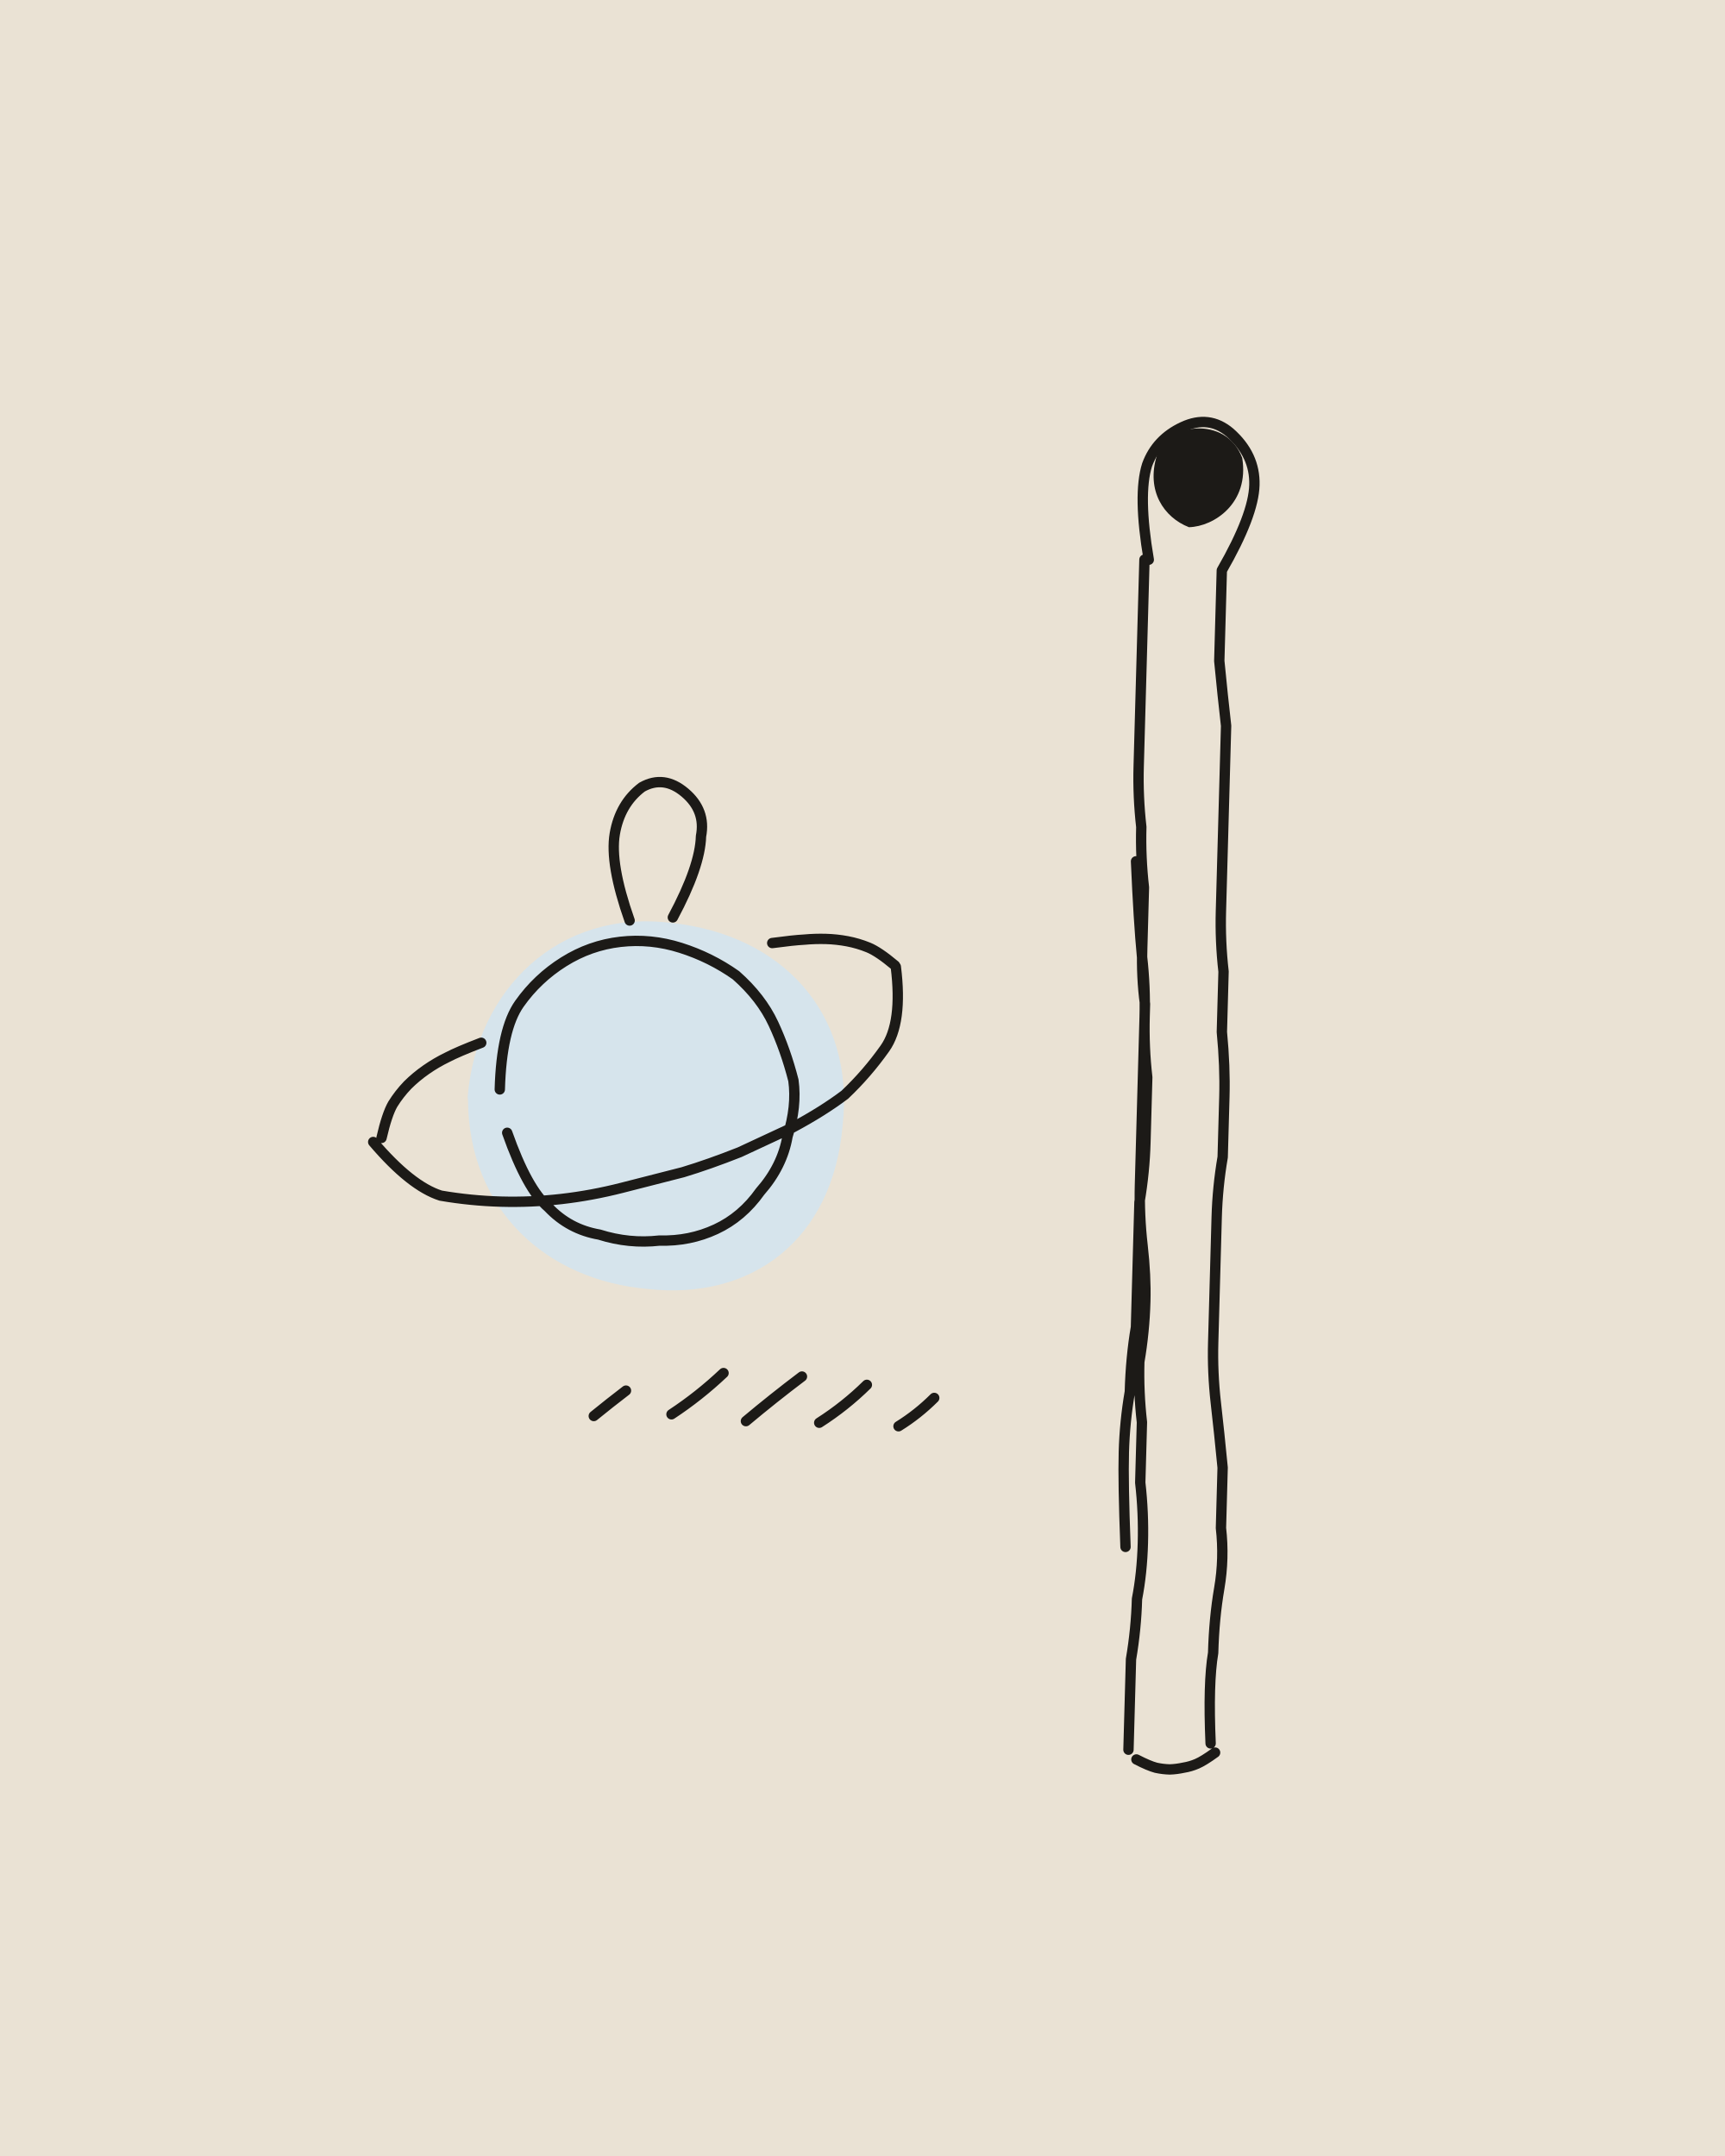
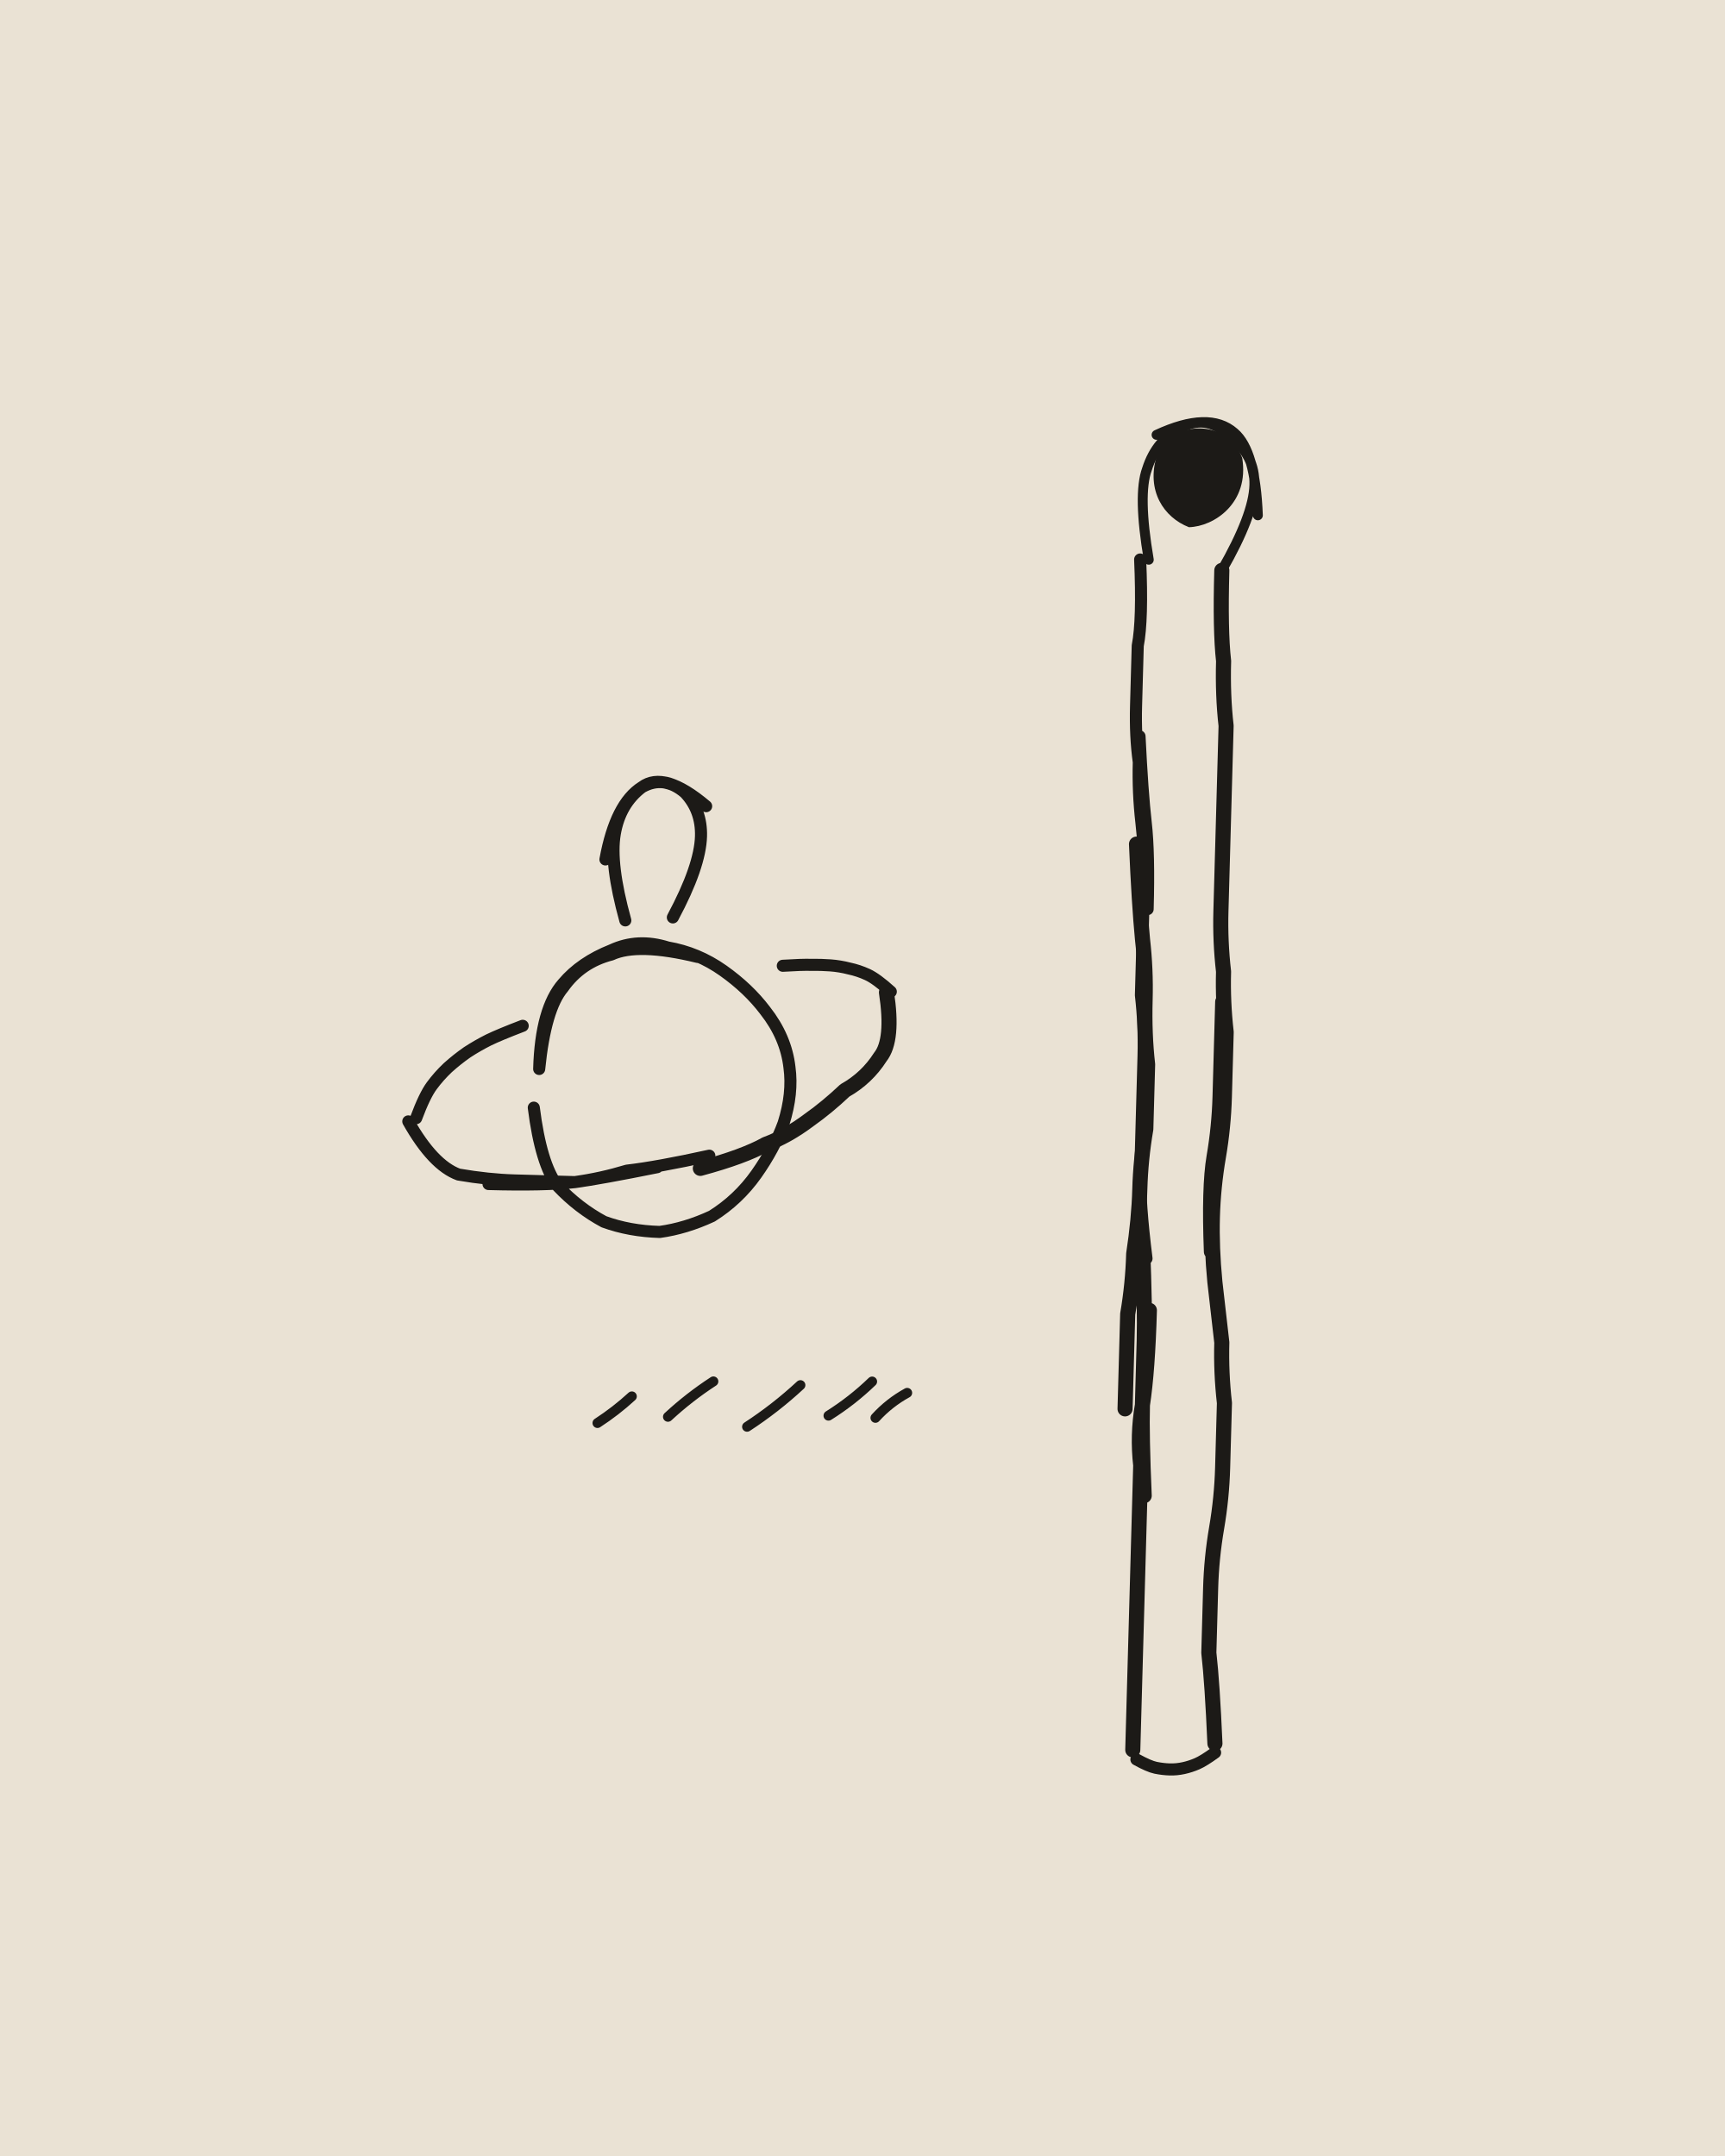
<svg xmlns="http://www.w3.org/2000/svg" viewBox="0 0 400 500" width="400" height="500">
  <path fill="#EAE2D4" d="M0 0h400v500H0z" />
  <g transform="rotate(1.6 200 250)">
-     <path fill="#D6E4EC" d="M108.6 257C109.9 231.9 128.6 212.7 154.8 215.3C180.3 217.3 197.9 234.9 195.7 261.1C194.2 287.7 175.8 302.3 151.6 300.3C128.1 298.9 109.6 283.3 108.7 257.7Z" />
-     <g fill="none" stroke="#1C1A17" stroke-width="2.4" stroke-linecap="round" stroke-linejoin="round">
-       <path d="M145 215q-5-13-4-20 1-7 6-11 5-3 10 1 5 4 4 10 0 7-6 19M116 255q0-14 4-20 4-6 10-10 6-4 13-5 7-1 14 1 7 2 13 6 6 5 9 11 3 6 5 13 1 6-1 13-1 7-6 13-4 6-10 9-6 3-13 3-7 1-14-1-7-1-12-6-5-4-10-17M87 268q9 10 16 12 7 1 14 1 7 0 14-1 7-1 14-3 7-2 14-4 6-2 13-5 6-3 12-6 7-4 12-8 5-5 9-11 4-6 2-19M88.9 267q1.1-5.5 2.4-7.9 1.4-2.4 3.3-4.5 1.9-2 4.2-3.7 2.3-1.7 4.8-3 2.5-1.4 7.8-3.6M206.8 223.7q-3.9-3.1-6.3-4-2.4-.9-4.9-1.3-2.5-.4-5-.4-2.5 0-5 .3-2.5 .2-7.4 1M262 128q0 14 0 21 0 7 0 14 0 6 0 13 0 7 1 14 0 7 1 14 0 7 0 14 0 7 1 13 0 7 0 14 0 7 0 14 0 7 0 14 0 7 1 14 1 7 1 13 0 7-1 14 0 7 1 14 0 7 0 14 1 7 1 14 0 7-1 13 0 7-1 14 0 7 0 21M262 198q1 14 2 22 1 7 1 14 0 7 1 14 0 8 0 15 0 7-1 14 0 7 0 15 0 7 0 14-1 7-1 15-1 7-1 14 0 7 1 22M280 130q0 14 0 21 1 8 2 15 0 7 0 14 0 7 0 14 0 8 0 15 0 7 1 14 0 7 0 14 1 8 1 15 0 7 0 14-1 7-1 14 0 7 0 15 0 7 0 14 0 7 1 14 1 7 2 15 0 7 0 14 1 7 0 14-1 7-1 15-1 7 0 21M267.9 406.2q2.9 1.4 4.6 1.8 1.6 .3 3.2 .3 1.6-.1 3.2-.5 1.6-.3 3.1-1 1.5-.7 4.1-2.7M263 128q-3-15-1-22 2-6 8-9 6-3 11 1 6 5 6 12 0 7-7 20M139.9 330.1q3.6-3.1 7.3-6.1M157.9 329.2q6.3-4.4 11.8-9.9M175.2 330.3q6.2-5.5 12.7-10.7M192.2 330.2q5.9-4 10.8-9.1M210.6 330.5q4.4-2.9 8.1-6.8" />
+     <g fill="none" stroke="#1C1A17" stroke-width="2.8" stroke-linecap="round" stroke-linejoin="round">
+       <path d="M144 215q-4-13-3-20 1-7 6-11 5-3 10 1 4 4 4 10 0 7-6 19M139 201q2-13 8-17 5-4 15 4M125 250q0-14 5-20 4-5 11-8 6-3 13-1 7 1 13 5 6 4 10 9 5 6 6 13 1 6-1 13-2 6-6 12-4 6-10 10-6 3-12 4-7 0-13-2-6-3-11-8-4-5-6-18M125 250q1-14 5-19 4-6 11-8 6-3 20 0M95 263q6 10 12 12 7 1 13 1 7 0 14 0 6-1 12-3 7-1 19-4M114 277q13 0 20-1 6-1 19-4M96.8 262.2q1.8-5.3 3.4-7.6 1.6-2.3 3.6-4.3 2.1-2 4.4-3.7 2.3-1.6 4.9-3 2.5-1.3 7.8-3.5M206 229.8q-3.4-2.9-5.5-3.8-2.1-.9-4.3-1.3-2.2-.5-4.4-.6-2.2-.1-4.4 0-2.2 0-6.6 .4M261 128q1 14 0 20 0 7 0 14 0 7 1 13 0 7 1 14 1 7 1 13 0 7 0 14 0 7 0 13 1 7 1 14 0 7 0 13 0 7 0 14 0 7 2 20M262 169q1 13 2 20 1 7 1 20M267.9 406.2q2.9 1.5 4.5 1.8 1.7 .3 3.3 .3 1.6 0 3.2-.4 1.6-.4 3.1-1.1 1.5-.7 4.1-2.7" />
+       <path stroke-width="2.3" d="M263 128q-3-15-1-21 2-7 8-10 6-3 11 2 6 4 6 11 0 7-7 20M264 99q12-6 18-1 5 4 6 19M140.8 331.7q4.2-2.9 7.8-6.4M157.1 329.8q4.8-4.7 10.3-8.5M175.5 331.6q6.5-4.5 12.1-10M194.3 328.5q5.4-3.6 9.9-8.2M205.2 328.7q3.1-3.6 7.2-6" />
+       <path stroke-width="3.5" d="M163 272q10-3 15-6 5-2 10-6 4-3 8-7 5-3 8-8 3-4 1-15M266 287q1 15 1 22 0 7 0 15-1 7 0 14 0 7 0 15 0 7 0 14 0 8 0 15 0 7 0 22M268 302q0 14-1 22 0 7 1 21M262 194q1 14 2 22 1 7 1 14 0 8 1 15 0 7 0 15-1 7-1 14 0 7-1 15 0 7-1 14 0 8 0 22M280 130q0 14 1 21 0 8 1 15 0 7 0 14 0 7 0 14 0 8 0 15 0 7 1 14 0 7 1 14 0 8 0 15 0 7-1 14-1 7-1 14 0 7 1 15 1 7 2 14 0 7 1 14 0 7 0 15 0 7-1 14-1 7-1 14 0 7 0 15 1 7 2 21M283 230q0 15 0 22 0 7-1 14-1 7 0 22" />
    </g>
    <path fill="#1C1A17" d="M263.8 104C266.1 96.2 280 93.9 284 103.8C286 114.2 277.9 119.9 272.1 120.2C266.2 118.1 261.9 112 264.2 103.8Z" />
  </g>
</svg>
